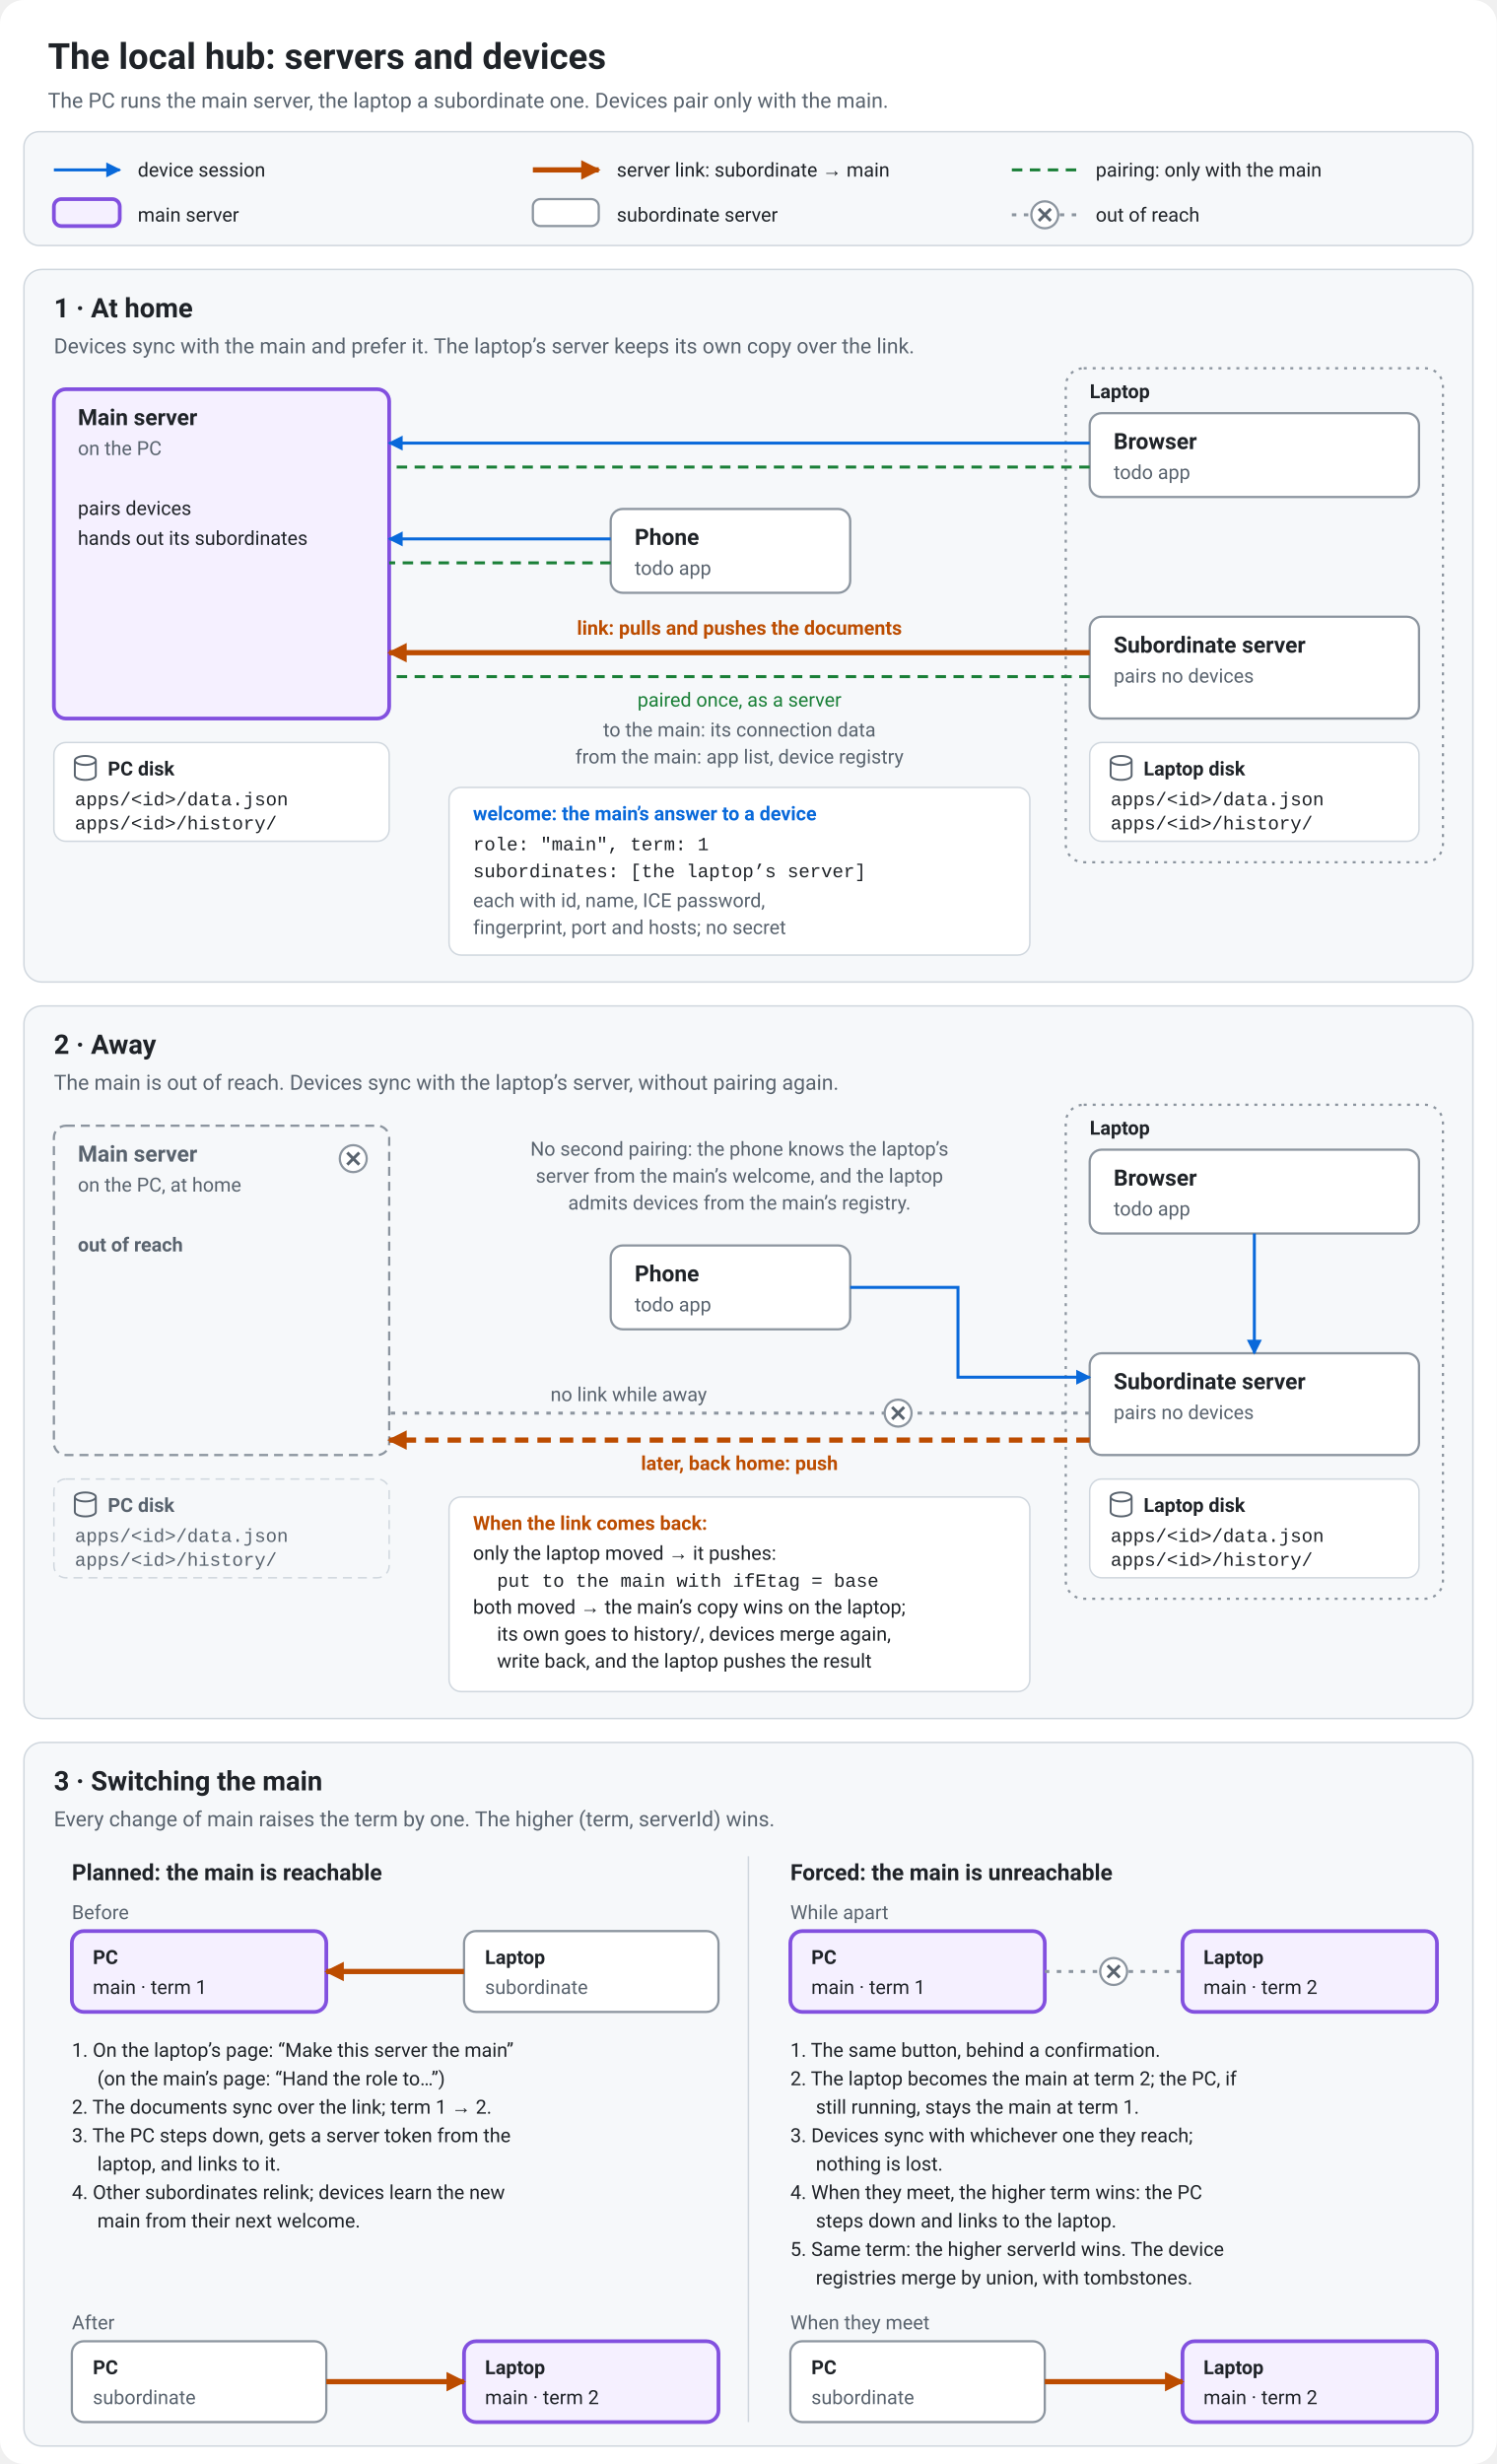
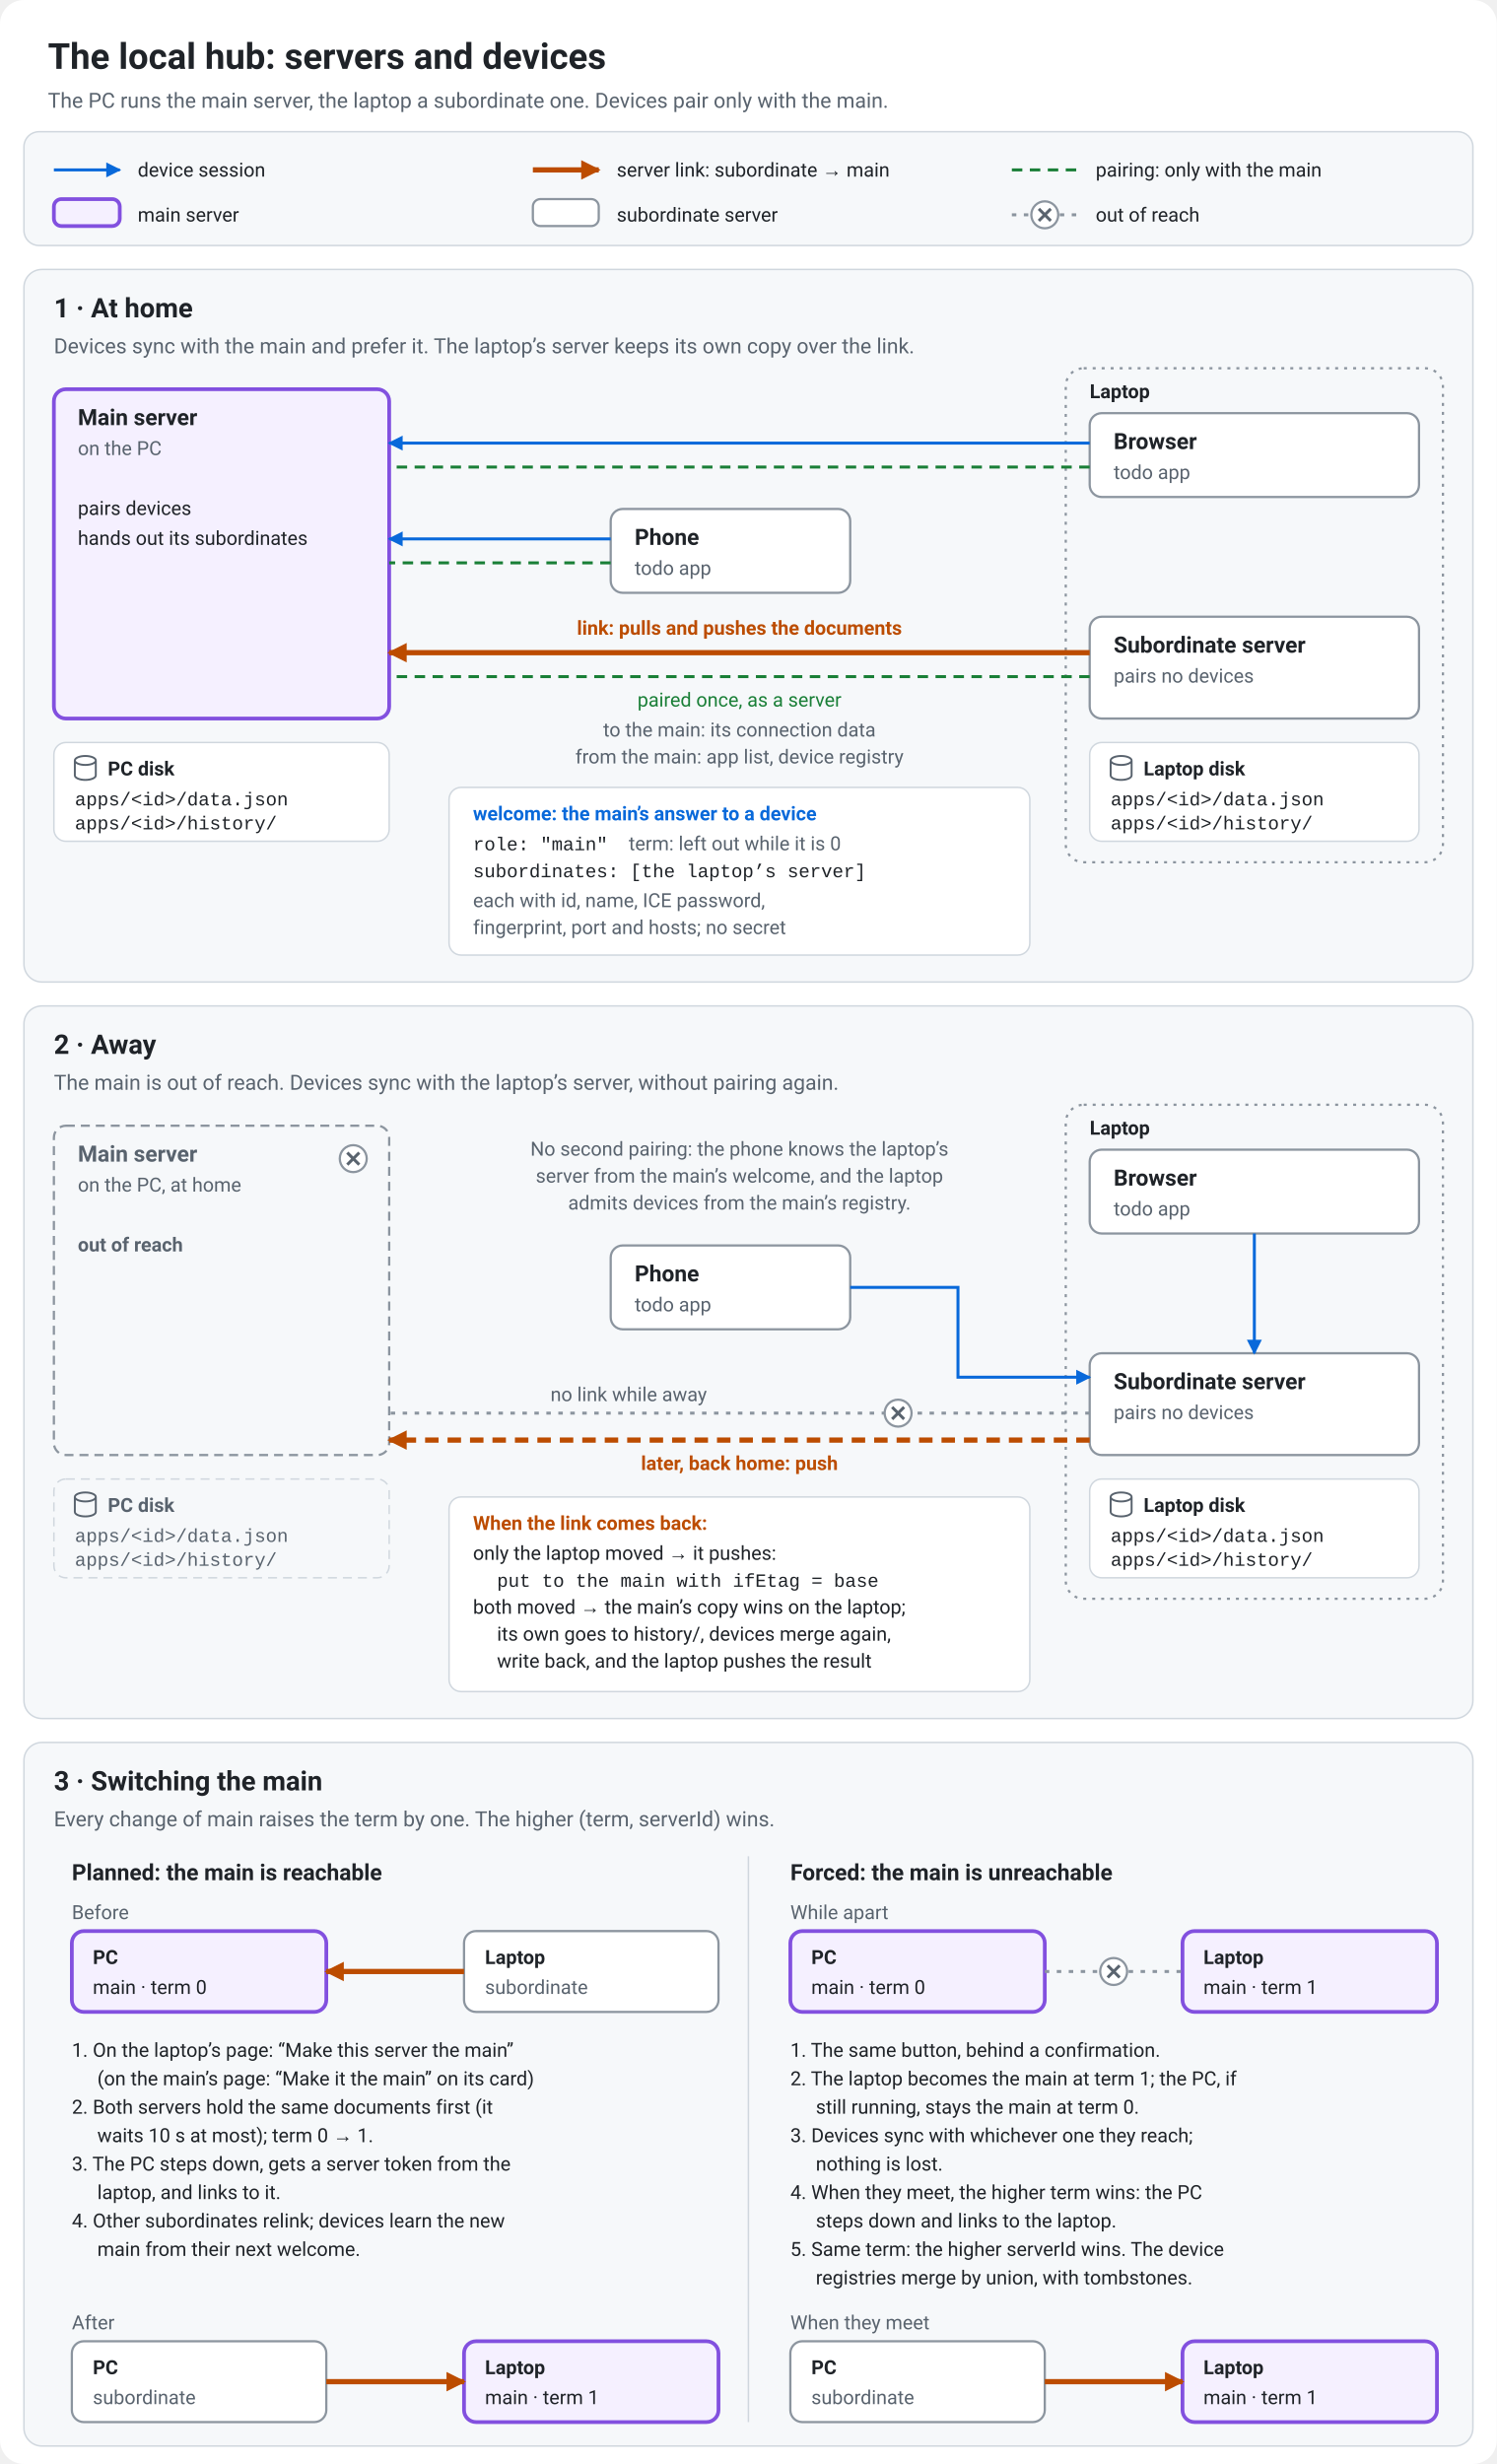
<svg xmlns="http://www.w3.org/2000/svg" viewBox="0 0 1000 1646" width="1000" height="1646" role="img" aria-labelledby="title desc" xml:lang="en">
  <style>
    text { font-family: system-ui, -apple-system, "Segoe UI", Roboto, "Helvetica Neue", Arial, sans-serif; font-size: 13px; fill: #1f2328; }
    .mono { font-family: ui-monospace, SFMono-Regular, Menlo, Consolas, "Liberation Mono", monospace; font-size: 12.5px; }
    .h1 { font-size: 24px; font-weight: 700; }
    .h2 { font-size: 18px; font-weight: 700; }
    .h3 { font-size: 15px; font-weight: 700; }
    .name { font-size: 15px; font-weight: 650; }
    .lead { font-size: 14px; }
    .strong { font-weight: 650; }
    .muted { fill: #59636e; }
    .t-session { fill: #0969da; }
    .t-link { fill: #bc4c00; }
    .t-pairing { fill: #1a7f37; }
    .bg { fill: #ffffff; }
    .panel { fill: #f6f8fa; stroke: #d0d7de; stroke-width: 1; }
    .node { fill: #ffffff; stroke: #8c959f; stroke-width: 1.5; }
    .main { fill: #f5f0ff; stroke: #8250df; stroke-width: 2.5; }
    .off { fill: none; stroke: #8c959f; stroke-width: 1.5; stroke-dasharray: 6 4; }
    .group { fill: none; stroke: #8c959f; stroke-width: 1.5; stroke-dasharray: 2 4; }
    .disk { fill: #ffffff; stroke: #d0d7de; stroke-width: 1; }
    .disk-off { fill: none; stroke: #d0d7de; stroke-width: 1; stroke-dasharray: 6 4; }
    .callout { fill: #ffffff; stroke: #d0d7de; stroke-width: 1; }
    .divider { stroke: #d0d7de; stroke-width: 1; }
    .icon { fill: none; stroke: #59636e; stroke-width: 1.3; }
    .session { fill: none; stroke: #0969da; stroke-width: 2; }
    .link { fill: none; stroke: #bc4c00; stroke-width: 3.5; }
    .later { stroke-dasharray: 9 6; }
    .pairing { fill: none; stroke: #1a7f37; stroke-width: 2; stroke-dasharray: 7 5; }
    .gone { fill: none; stroke: #8c959f; stroke-width: 2; stroke-dasharray: 3 5; }
    .cross { fill: #ffffff; stroke: #8c959f; stroke-width: 1.5; }
    .cross-mark { fill: none; stroke: #59636e; stroke-width: 2; }
    .head-session { fill: #0969da; }
    .head-link { fill: #bc4c00; }
  </style>
  <defs>
    <marker id="head-session" viewBox="0 0 10 10" refX="9" refY="5" markerUnits="userSpaceOnUse" markerWidth="10" markerHeight="10" orient="auto">
      <path class="head-session" d="M0,0 L10,5 L0,10 z" />
    </marker>
    <marker id="head-link" viewBox="0 0 10 10" refX="9" refY="5" markerUnits="userSpaceOnUse" markerWidth="13" markerHeight="13" orient="auto">
      <path class="head-link" d="M0,0 L10,5 L0,10 z" />
    </marker>
  </defs>
  <rect x="0" y="0" width="1000" height="1646" rx="16" class="bg" />
  <text x="32" y="46" class="h1">The local hub: servers and devices</text>
  <text x="32" y="72" class="lead muted">The PC runs the main server, the laptop a subordinate one. Devices pair only with the main.</text>
  <g>
    <rect x="16" y="88" width="968" height="76" rx="10" class="panel" />
    <line x1="36" y1="113.5" x2="80" y2="113.5" class="session" marker-end="url(#head-session)" />
    <text x="92" y="118">device session</text>
    <line x1="356" y1="113.5" x2="400" y2="113.5" class="link" marker-end="url(#head-link)" />
    <text x="412" y="118">server link: subordinate → main</text>
    <line x1="676" y1="113.5" x2="720" y2="113.5" class="pairing" />
    <text x="732" y="118">pairing: only with the main</text>
    <rect x="36" y="133" width="44" height="18" rx="5" class="main" />
    <text x="92" y="148">main server</text>
    <rect x="356" y="133" width="44" height="18" rx="5" class="node" />
    <text x="412" y="148">subordinate server</text>
    <line x1="676" y1="143.5" x2="720" y2="143.5" class="gone" />
    <circle cx="698" cy="143.5" r="9" class="cross" />
    <path d="M694,139.5 L702,147.5 M702,139.5 L694,147.5" class="cross-mark" />
    <text x="732" y="148">out of reach</text>
  </g>
  <g>
    <rect x="16" y="180" width="968" height="476" rx="12" class="panel" />
    <text x="36" y="212" class="h2">1 · At home</text>
    <text x="36" y="236" class="lead muted">Devices sync with the main and prefer it. The laptop’s server keeps its own copy over the link.</text>
    <g>
      <rect x="36" y="260" width="224" height="220" rx="8" class="main" />
      <text x="52" y="284" class="name">Main server</text>
      <text x="52" y="304" class="muted">on the PC</text>
      <text x="52" y="344">pairs devices</text>
      <text x="52" y="364">hands out its subordinates</text>
    </g>
    <g>
      <rect x="36" y="496" width="224" height="66" rx="8" class="disk" />
      <path d="M50,508 a7,3 0 1,0 14,0 a7,3 0 1,0 -14,0 v10 a7,3 0 0,0 14,0 v-10" class="icon" />
      <text x="72" y="518" class="strong">PC disk</text>
      <text x="50" y="538" class="mono">apps/&lt;id&gt;/data.json</text>
      <text x="50" y="554" class="mono">apps/&lt;id&gt;/history/</text>
    </g>
    <g>
      <rect x="408" y="340" width="160" height="56" rx="8" class="node" />
      <text x="424" y="364" class="name">Phone</text>
      <text x="424" y="384" class="muted">todo app</text>
    </g>
    <rect x="712" y="246" width="252" height="330" rx="12" class="group" />
    <text x="728" y="266" class="strong">Laptop</text>
    <g>
      <rect x="728" y="276" width="220" height="56" rx="8" class="node" />
      <text x="744" y="300" class="name">Browser</text>
      <text x="744" y="320" class="muted">todo app</text>
    </g>
    <g>
      <rect x="728" y="412" width="220" height="68" rx="8" class="node" />
      <text x="744" y="436" class="name">Subordinate server</text>
      <text x="744" y="456" class="muted">pairs no devices</text>
    </g>
    <g>
      <rect x="728" y="496" width="220" height="66" rx="8" class="disk" />
      <path d="M742,508 a7,3 0 1,0 14,0 a7,3 0 1,0 -14,0 v10 a7,3 0 0,0 14,0 v-10" class="icon" />
      <text x="764" y="518" class="strong">Laptop disk</text>
      <text x="742" y="538" class="mono">apps/&lt;id&gt;/data.json</text>
      <text x="742" y="554" class="mono">apps/&lt;id&gt;/history/</text>
    </g>
    <line x1="728" y1="296" x2="260" y2="296" class="session" marker-end="url(#head-session)" />
    <line x1="728" y1="312" x2="260" y2="312" class="pairing" />
    <line x1="408" y1="360" x2="260" y2="360" class="session" marker-end="url(#head-session)" />
    <line x1="408" y1="376" x2="260" y2="376" class="pairing" />
    <line x1="728" y1="436" x2="260" y2="436" class="link" marker-end="url(#head-link)" />
    <line x1="728" y1="452" x2="260" y2="452" class="pairing" />
    <text x="494" y="424" class="t-link strong" text-anchor="middle">link: pulls and pushes the documents</text>
    <text x="494" y="472" class="t-pairing" text-anchor="middle">paired once, as a server</text>
    <text x="494" y="492" class="muted" text-anchor="middle">to the main: its connection data</text>
    <text x="494" y="510" class="muted" text-anchor="middle">from the main: app list, device registry</text>
    <rect x="300" y="526" width="388" height="112" rx="8" class="callout" />
    <text x="316" y="548" class="t-session strong">welcome: the main’s answer to a device</text>
-     <text x="316" y="568" class="mono">role: "main", term: 1</text>
+     <text x="316" y="568" class="mono">role: "main"</text>
+     <text x="420" y="568" class="muted">term: left out while it is 0</text>
    <text x="316" y="586" class="mono">subordinates: [the laptop’s server]</text>
    <text x="316" y="606" class="muted">each with id, name, ICE password,</text>
    <text x="316" y="624" class="muted">fingerprint, port and hosts; no secret</text>
  </g>
  <g>
    <rect x="16" y="672" width="968" height="476" rx="12" class="panel" />
    <text x="36" y="704" class="h2">2 · Away</text>
    <text x="36" y="728" class="lead muted">The main is out of reach. Devices sync with the laptop’s server, without pairing again.</text>
    <g>
      <rect x="36" y="752" width="224" height="220" rx="8" class="off" />
      <text x="52" y="776" class="name muted">Main server</text>
      <text x="52" y="796" class="muted">on the PC, at home</text>
      <text x="52" y="836" class="muted strong">out of reach</text>
    </g>
    <circle cx="236" cy="774" r="9" class="cross" />
    <path d="M232,770 L240,778 M240,770 L232,778" class="cross-mark" />
    <g>
      <rect x="36" y="988" width="224" height="66" rx="8" class="disk-off" />
      <path d="M50,1000 a7,3 0 1,0 14,0 a7,3 0 1,0 -14,0 v10 a7,3 0 0,0 14,0 v-10" class="icon" />
      <text x="72" y="1010" class="strong muted">PC disk</text>
      <text x="50" y="1030" class="mono muted">apps/&lt;id&gt;/data.json</text>
      <text x="50" y="1046" class="mono muted">apps/&lt;id&gt;/history/</text>
    </g>
    <text x="494" y="772" class="muted" text-anchor="middle">No second pairing: the phone knows the laptop’s</text>
    <text x="494" y="790" class="muted" text-anchor="middle">server from the main’s welcome, and the laptop</text>
    <text x="494" y="808" class="muted" text-anchor="middle">admits devices from the main’s registry.</text>
    <g>
      <rect x="408" y="832" width="160" height="56" rx="8" class="node" />
      <text x="424" y="856" class="name">Phone</text>
      <text x="424" y="876" class="muted">todo app</text>
    </g>
    <rect x="712" y="738" width="252" height="330" rx="12" class="group" />
    <text x="728" y="758" class="strong">Laptop</text>
    <g>
      <rect x="728" y="768" width="220" height="56" rx="8" class="node" />
      <text x="744" y="792" class="name">Browser</text>
      <text x="744" y="812" class="muted">todo app</text>
    </g>
    <g>
      <rect x="728" y="904" width="220" height="68" rx="8" class="node" />
      <text x="744" y="928" class="name">Subordinate server</text>
      <text x="744" y="948" class="muted">pairs no devices</text>
    </g>
    <g>
      <rect x="728" y="988" width="220" height="66" rx="8" class="disk" />
      <path d="M742,1000 a7,3 0 1,0 14,0 a7,3 0 1,0 -14,0 v10 a7,3 0 0,0 14,0 v-10" class="icon" />
      <text x="764" y="1010" class="strong">Laptop disk</text>
      <text x="742" y="1030" class="mono">apps/&lt;id&gt;/data.json</text>
      <text x="742" y="1046" class="mono">apps/&lt;id&gt;/history/</text>
    </g>
    <path d="M568,860 H640 V920 H728" class="session" marker-end="url(#head-session)" />
    <path d="M838,824 V904" class="session" marker-end="url(#head-session)" />
    <line x1="728" y1="944" x2="260" y2="944" class="gone" />
    <circle cx="600" cy="944" r="9" class="cross" />
    <path d="M596,940 L604,948 M604,940 L596,948" class="cross-mark" />
    <text x="420" y="936" class="muted" text-anchor="middle">no link while away</text>
    <line x1="728" y1="962" x2="260" y2="962" class="link later" marker-end="url(#head-link)" />
    <text x="494" y="982" class="t-link strong" text-anchor="middle">later, back home: push</text>
    <rect x="300" y="1000" width="388" height="130" rx="8" class="callout" />
    <text x="316" y="1022" class="t-link strong">When the link comes back:</text>
    <text x="316" y="1042">only the laptop moved → it pushes:</text>
    <text x="332" y="1060" class="mono">put to the main with ifEtag = base</text>
    <text x="316" y="1078">both moved → the main’s copy wins on the laptop;</text>
    <text x="332" y="1096">its own goes to history/, devices merge again,</text>
    <text x="332" y="1114">write back, and the laptop pushes the result</text>
  </g>
  <g>
    <rect x="16" y="1164" width="968" height="470" rx="12" class="panel" />
    <text x="36" y="1196" class="h2">3 · Switching the main</text>
    <text x="36" y="1220" class="lead muted">Every change of main raises the term by one. The higher (term, serverId) wins.</text>
    <line x1="500" y1="1240" x2="500" y2="1618" class="divider" />
    <text x="48" y="1256" class="h3">Planned: the main is reachable</text>
    <text x="48" y="1282" class="muted">Before</text>
    <rect x="48" y="1290" width="170" height="54" rx="8" class="main" />
    <text x="62" y="1312" class="strong">PC</text>
-     <text x="62" y="1332">main · term 1</text>
+     <text x="62" y="1332">main · term 0</text>
    <rect x="310" y="1290" width="170" height="54" rx="8" class="node" />
    <text x="324" y="1312" class="strong">Laptop</text>
    <text x="324" y="1332" class="muted">subordinate</text>
    <line x1="310" y1="1317" x2="218" y2="1317" class="link" marker-end="url(#head-link)" />
    <text x="48" y="1374">1. On the laptop’s page: “Make this server the main”</text>
-     <text x="65" y="1393">(on the main’s page: “Hand the role to…”)</text>
-     <text x="48" y="1412">2. The documents sync over the link; term 1 → 2.</text>
-     <text x="48" y="1431">3. The PC steps down, gets a server token from the</text>
-     <text x="65" y="1450">laptop, and links to it.</text>
-     <text x="48" y="1469">4. Other subordinates relink; devices learn the new</text>
-     <text x="65" y="1488">main from their next welcome.</text>
+     <text x="65" y="1393">(on the main’s page: “Make it the main” on its card)</text>
+     <text x="48" y="1412">2. Both servers hold the same documents first (it</text>
+     <text x="65" y="1431">waits 10 s at most); term 0 → 1.</text>
+     <text x="48" y="1450">3. The PC steps down, gets a server token from the</text>
+     <text x="65" y="1469">laptop, and links to it.</text>
+     <text x="48" y="1488">4. Other subordinates relink; devices learn the new</text>
+     <text x="65" y="1507">main from their next welcome.</text>
    <text x="48" y="1556" class="muted">After</text>
    <rect x="48" y="1564" width="170" height="54" rx="8" class="node" />
    <text x="62" y="1586" class="strong">PC</text>
    <text x="62" y="1606" class="muted">subordinate</text>
    <rect x="310" y="1564" width="170" height="54" rx="8" class="main" />
    <text x="324" y="1586" class="strong">Laptop</text>
-     <text x="324" y="1606">main · term 2</text>
+     <text x="324" y="1606">main · term 1</text>
    <line x1="218" y1="1591" x2="310" y2="1591" class="link" marker-end="url(#head-link)" />
    <text x="528" y="1256" class="h3">Forced: the main is unreachable</text>
    <text x="528" y="1282" class="muted">While apart</text>
    <rect x="528" y="1290" width="170" height="54" rx="8" class="main" />
    <text x="542" y="1312" class="strong">PC</text>
-     <text x="542" y="1332">main · term 1</text>
+     <text x="542" y="1332">main · term 0</text>
    <rect x="790" y="1290" width="170" height="54" rx="8" class="main" />
    <text x="804" y="1312" class="strong">Laptop</text>
-     <text x="804" y="1332">main · term 2</text>
+     <text x="804" y="1332">main · term 1</text>
    <line x1="698" y1="1317" x2="790" y2="1317" class="gone" />
    <circle cx="744" cy="1317" r="9" class="cross" />
    <path d="M740,1313 L748,1321 M748,1313 L740,1321" class="cross-mark" />
    <text x="528" y="1374">1. The same button, behind a confirmation.</text>
-     <text x="528" y="1393">2. The laptop becomes the main at term 2; the PC, if</text>
-     <text x="545" y="1412">still running, stays the main at term 1.</text>
+     <text x="528" y="1393">2. The laptop becomes the main at term 1; the PC, if</text>
+     <text x="545" y="1412">still running, stays the main at term 0.</text>
    <text x="528" y="1431">3. Devices sync with whichever one they reach;</text>
    <text x="545" y="1450">nothing is lost.</text>
    <text x="528" y="1469">4. When they meet, the higher term wins: the PC</text>
    <text x="545" y="1488">steps down and links to the laptop.</text>
    <text x="528" y="1507">5. Same term: the higher serverId wins. The device</text>
    <text x="545" y="1526">registries merge by union, with tombstones.</text>
    <text x="528" y="1556" class="muted">When they meet</text>
    <rect x="528" y="1564" width="170" height="54" rx="8" class="node" />
    <text x="542" y="1586" class="strong">PC</text>
    <text x="542" y="1606" class="muted">subordinate</text>
    <rect x="790" y="1564" width="170" height="54" rx="8" class="main" />
    <text x="804" y="1586" class="strong">Laptop</text>
-     <text x="804" y="1606">main · term 2</text>
+     <text x="804" y="1606">main · term 1</text>
    <line x1="698" y1="1591" x2="790" y2="1591" class="link" marker-end="url(#head-link)" />
  </g>
</svg>
